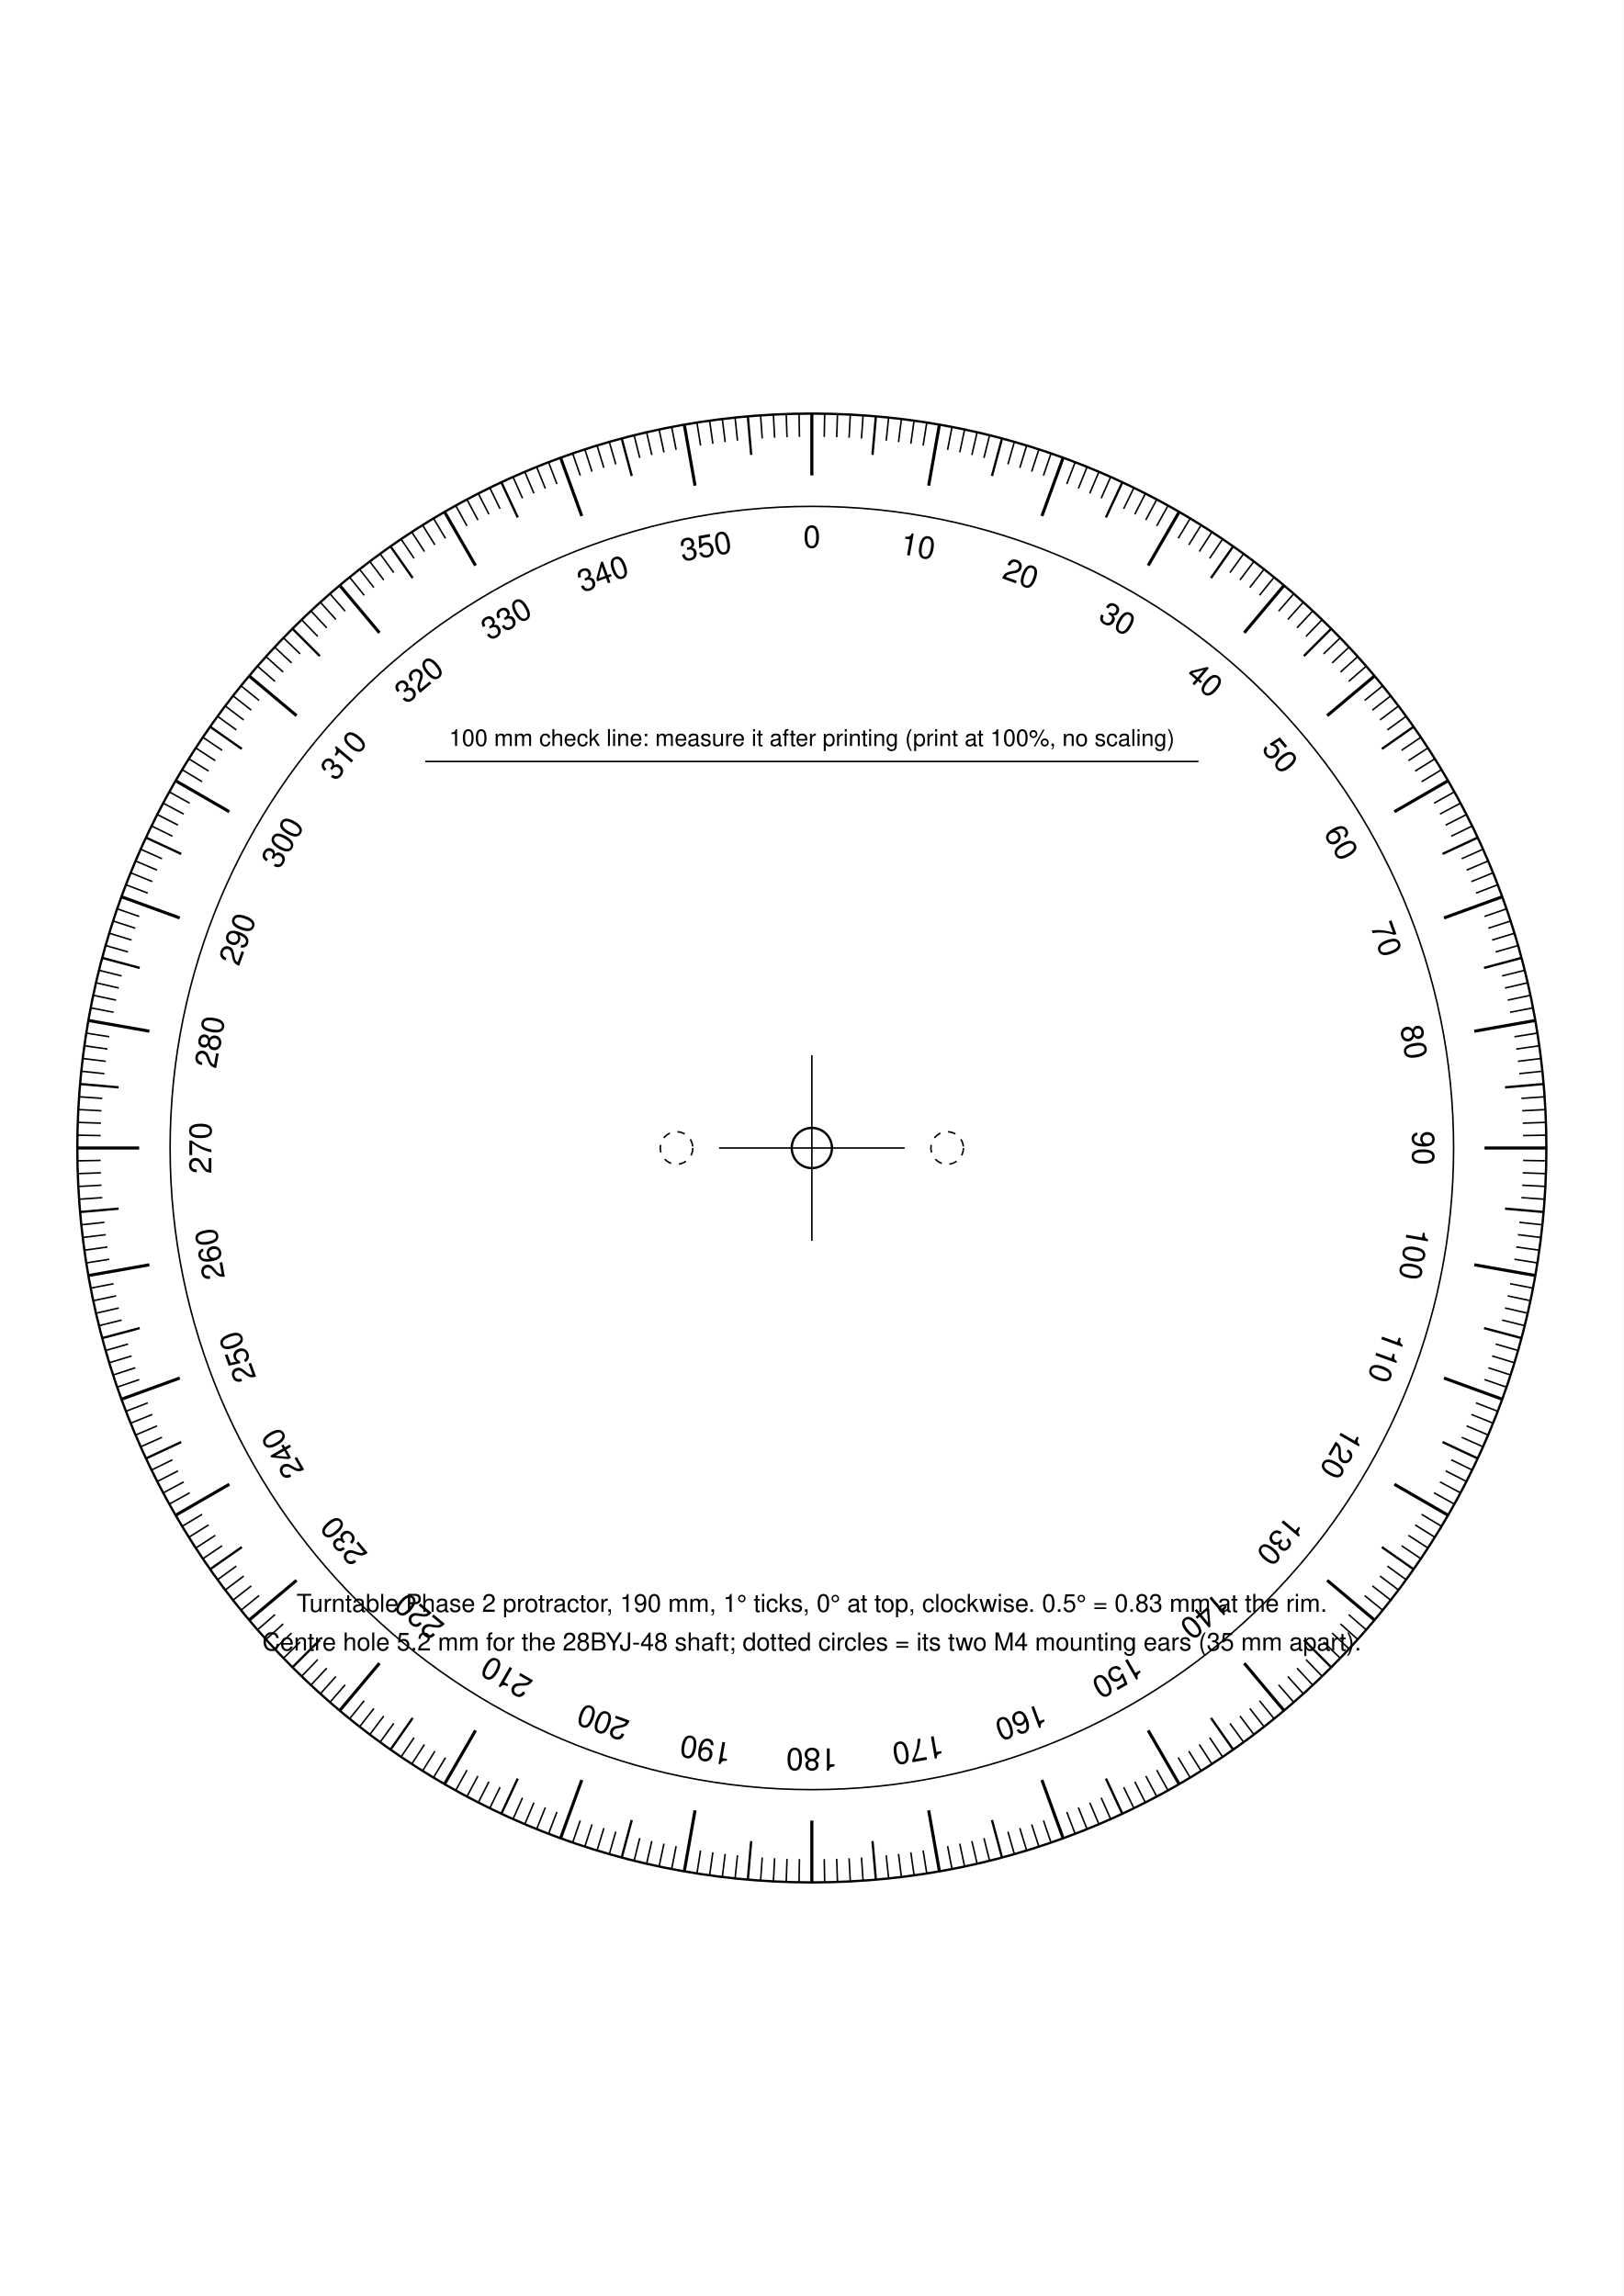
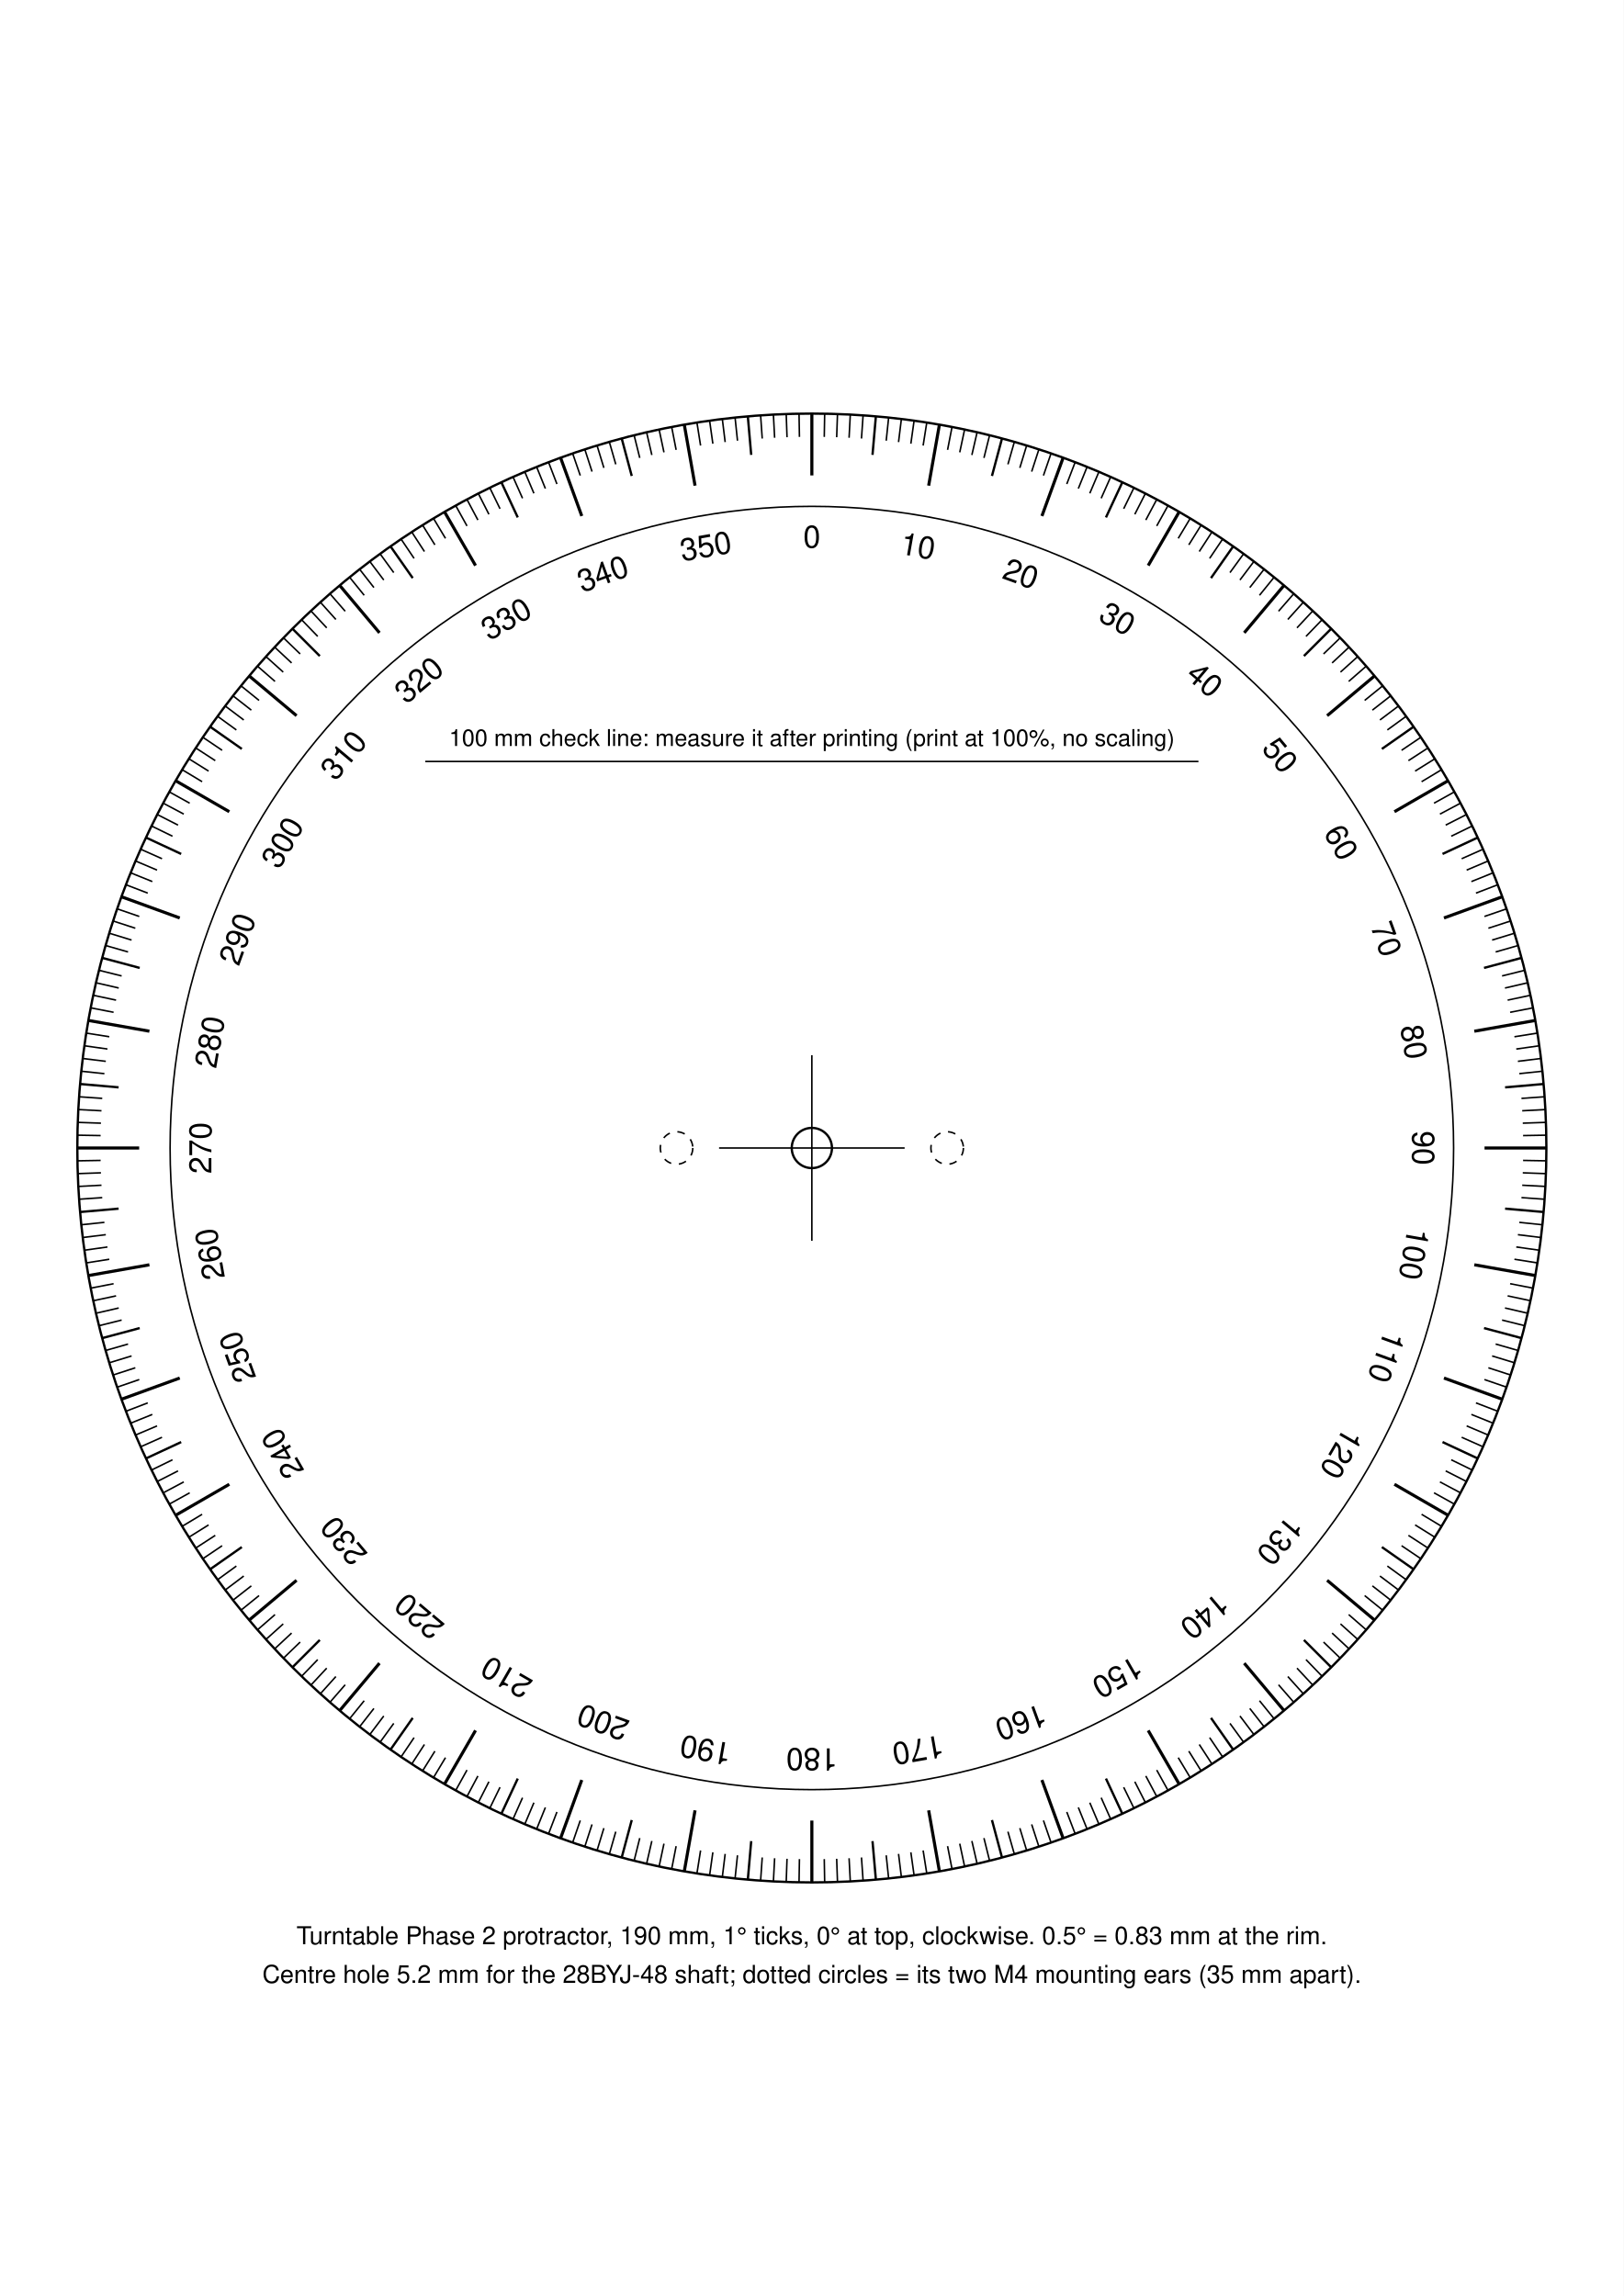
<svg xmlns="http://www.w3.org/2000/svg" width="210mm" height="297mm" viewBox="0 0 210 297">
  <rect width="100%" height="100%" fill="white" />
  <circle cx="105" cy="148.5" r="95" fill="none" stroke="black" stroke-width="0.3" />
  <circle cx="105" cy="148.5" r="83" fill="none" stroke="black" stroke-width="0.2" />
  <line x1="105.000" y1="53.500" x2="105.000" y2="61.500" stroke="black" stroke-width="0.4" />
  <text x="105.000" y="69.500" font-family="Helvetica, Arial, sans-serif" font-size="4" text-anchor="middle" dominant-baseline="middle" transform="rotate(0 105.000 69.500)">0</text>
  <line x1="106.658" y1="53.514" x2="106.606" y2="56.514" stroke="black" stroke-width="0.2" />
  <line x1="108.315" y1="53.558" x2="108.211" y2="56.556" stroke="black" stroke-width="0.2" />
  <line x1="109.972" y1="53.630" x2="109.815" y2="56.626" stroke="black" stroke-width="0.2" />
  <line x1="111.627" y1="53.731" x2="111.418" y2="56.724" stroke="black" stroke-width="0.2" />
  <line x1="113.280" y1="53.862" x2="112.844" y2="58.842" stroke="black" stroke-width="0.3" />
  <line x1="114.930" y1="54.020" x2="114.617" y2="57.004" stroke="black" stroke-width="0.2" />
  <line x1="116.578" y1="54.208" x2="116.212" y2="57.186" stroke="black" stroke-width="0.2" />
  <line x1="118.221" y1="54.425" x2="117.804" y2="57.395" stroke="black" stroke-width="0.2" />
  <line x1="119.861" y1="54.670" x2="119.392" y2="57.633" stroke="black" stroke-width="0.2" />
  <line x1="121.497" y1="54.943" x2="120.107" y2="62.822" stroke="black" stroke-width="0.4" />
  <text x="118.718" y="70.700" font-family="Helvetica, Arial, sans-serif" font-size="4" text-anchor="middle" dominant-baseline="middle" transform="rotate(10 118.718 70.700)">10</text>
  <line x1="123.127" y1="55.245" x2="122.554" y2="58.190" stroke="black" stroke-width="0.2" />
  <line x1="124.752" y1="55.576" x2="124.128" y2="58.510" stroke="black" stroke-width="0.2" />
  <line x1="126.370" y1="55.935" x2="125.695" y2="58.858" stroke="black" stroke-width="0.2" />
  <line x1="127.983" y1="56.322" x2="127.257" y2="59.233" stroke="black" stroke-width="0.2" />
  <line x1="129.588" y1="56.737" x2="128.294" y2="61.567" stroke="black" stroke-width="0.3" />
  <line x1="131.186" y1="57.180" x2="130.359" y2="60.064" stroke="black" stroke-width="0.2" />
  <line x1="132.775" y1="57.651" x2="131.898" y2="60.520" stroke="black" stroke-width="0.2" />
  <line x1="134.357" y1="58.150" x2="133.430" y2="61.003" stroke="black" stroke-width="0.2" />
  <line x1="135.929" y1="58.676" x2="134.952" y2="61.512" stroke="black" stroke-width="0.2" />
  <line x1="137.492" y1="59.229" x2="134.756" y2="66.747" stroke="black" stroke-width="0.4" />
  <text x="132.020" y="74.264" font-family="Helvetica, Arial, sans-serif" font-size="4" text-anchor="middle" dominant-baseline="middle" transform="rotate(20 132.020 74.264)">20</text>
  <line x1="139.045" y1="59.810" x2="137.970" y2="62.611" stroke="black" stroke-width="0.2" />
  <line x1="140.588" y1="60.418" x2="139.464" y2="63.199" stroke="black" stroke-width="0.2" />
  <line x1="142.119" y1="61.052" x2="140.947" y2="63.814" stroke="black" stroke-width="0.2" />
  <line x1="143.640" y1="61.713" x2="142.420" y2="64.454" stroke="black" stroke-width="0.2" />
  <line x1="145.149" y1="62.401" x2="143.036" y2="66.932" stroke="black" stroke-width="0.3" />
  <line x1="146.645" y1="63.115" x2="145.330" y2="65.811" stroke="black" stroke-width="0.2" />
  <line x1="148.129" y1="63.854" x2="146.767" y2="66.527" stroke="black" stroke-width="0.2" />
  <line x1="149.600" y1="64.620" x2="148.191" y2="67.269" stroke="black" stroke-width="0.2" />
  <line x1="151.057" y1="65.411" x2="149.602" y2="68.035" stroke="black" stroke-width="0.2" />
  <line x1="152.500" y1="66.228" x2="148.500" y2="73.156" stroke="black" stroke-width="0.4" />
  <text x="144.500" y="80.084" font-family="Helvetica, Arial, sans-serif" font-size="4" text-anchor="middle" dominant-baseline="middle" transform="rotate(30 144.500 80.084)">30</text>
  <line x1="153.929" y1="67.069" x2="152.384" y2="69.641" stroke="black" stroke-width="0.2" />
  <line x1="155.342" y1="67.935" x2="153.753" y2="70.480" stroke="black" stroke-width="0.2" />
  <line x1="156.741" y1="68.826" x2="155.107" y2="71.342" stroke="black" stroke-width="0.2" />
  <line x1="158.123" y1="69.741" x2="156.446" y2="72.229" stroke="black" stroke-width="0.2" />
  <line x1="159.490" y1="70.681" x2="156.622" y2="74.776" stroke="black" stroke-width="0.3" />
  <line x1="160.840" y1="71.643" x2="159.076" y2="74.070" stroke="black" stroke-width="0.2" />
  <line x1="162.172" y1="72.630" x2="160.367" y2="75.026" stroke="black" stroke-width="0.2" />
  <line x1="163.488" y1="73.639" x2="161.641" y2="76.003" stroke="black" stroke-width="0.2" />
  <line x1="164.785" y1="74.671" x2="162.897" y2="77.003" stroke="black" stroke-width="0.2" />
  <line x1="166.065" y1="75.726" x2="160.923" y2="81.854" stroke="black" stroke-width="0.4" />
  <text x="155.780" y="87.982" font-family="Helvetica, Arial, sans-serif" font-size="4" text-anchor="middle" dominant-baseline="middle" transform="rotate(40 155.780 87.982)">40</text>
  <line x1="167.326" y1="76.803" x2="165.357" y2="79.067" stroke="black" stroke-width="0.2" />
  <line x1="168.567" y1="77.901" x2="166.560" y2="80.131" stroke="black" stroke-width="0.2" />
  <line x1="169.790" y1="79.021" x2="167.744" y2="81.215" stroke="black" stroke-width="0.2" />
  <line x1="170.993" y1="80.163" x2="168.909" y2="82.321" stroke="black" stroke-width="0.2" />
  <line x1="172.175" y1="81.325" x2="168.640" y2="84.860" stroke="black" stroke-width="0.3" />
  <line x1="173.337" y1="82.507" x2="171.179" y2="84.591" stroke="black" stroke-width="0.2" />
  <line x1="174.479" y1="83.710" x2="172.285" y2="85.756" stroke="black" stroke-width="0.2" />
  <line x1="175.599" y1="84.933" x2="173.369" y2="86.940" stroke="black" stroke-width="0.2" />
  <line x1="176.697" y1="86.174" x2="174.433" y2="88.143" stroke="black" stroke-width="0.2" />
  <line x1="177.774" y1="87.435" x2="171.646" y2="92.577" stroke="black" stroke-width="0.4" />
  <text x="165.518" y="97.720" font-family="Helvetica, Arial, sans-serif" font-size="4" text-anchor="middle" dominant-baseline="middle" transform="rotate(50 165.518 97.720)">50</text>
  <line x1="178.829" y1="88.715" x2="176.497" y2="90.603" stroke="black" stroke-width="0.2" />
  <line x1="179.861" y1="90.012" x2="177.497" y2="91.859" stroke="black" stroke-width="0.2" />
  <line x1="180.870" y1="91.328" x2="178.474" y2="93.133" stroke="black" stroke-width="0.2" />
  <line x1="181.857" y1="92.660" x2="179.430" y2="94.424" stroke="black" stroke-width="0.2" />
  <line x1="182.819" y1="94.010" x2="178.724" y2="96.878" stroke="black" stroke-width="0.3" />
  <line x1="183.759" y1="95.377" x2="181.271" y2="97.054" stroke="black" stroke-width="0.2" />
  <line x1="184.674" y1="96.759" x2="182.158" y2="98.393" stroke="black" stroke-width="0.2" />
  <line x1="185.565" y1="98.158" x2="183.020" y2="99.747" stroke="black" stroke-width="0.2" />
  <line x1="186.431" y1="99.571" x2="183.859" y2="101.116" stroke="black" stroke-width="0.2" />
  <line x1="187.272" y1="101.000" x2="180.344" y2="105.000" stroke="black" stroke-width="0.4" />
  <text x="173.416" y="109.000" font-family="Helvetica, Arial, sans-serif" font-size="4" text-anchor="middle" dominant-baseline="middle" transform="rotate(60 173.416 109.000)">60</text>
  <line x1="188.089" y1="102.443" x2="185.465" y2="103.898" stroke="black" stroke-width="0.2" />
  <line x1="188.880" y1="103.900" x2="186.231" y2="105.309" stroke="black" stroke-width="0.2" />
  <line x1="189.646" y1="105.371" x2="186.973" y2="106.733" stroke="black" stroke-width="0.2" />
  <line x1="190.385" y1="106.855" x2="187.689" y2="108.170" stroke="black" stroke-width="0.2" />
  <line x1="191.099" y1="108.351" x2="186.568" y2="110.464" stroke="black" stroke-width="0.3" />
  <line x1="191.787" y1="109.860" x2="189.046" y2="111.080" stroke="black" stroke-width="0.2" />
  <line x1="192.448" y1="111.381" x2="189.686" y2="112.553" stroke="black" stroke-width="0.2" />
  <line x1="193.082" y1="112.912" x2="190.301" y2="114.036" stroke="black" stroke-width="0.2" />
  <line x1="193.690" y1="114.455" x2="190.889" y2="115.530" stroke="black" stroke-width="0.2" />
  <line x1="194.271" y1="116.008" x2="186.753" y2="118.744" stroke="black" stroke-width="0.4" />
  <text x="179.236" y="121.480" font-family="Helvetica, Arial, sans-serif" font-size="4" text-anchor="middle" dominant-baseline="middle" transform="rotate(70 179.236 121.480)">70</text>
  <line x1="194.824" y1="117.571" x2="191.988" y2="118.548" stroke="black" stroke-width="0.2" />
  <line x1="195.350" y1="119.143" x2="192.497" y2="120.070" stroke="black" stroke-width="0.2" />
  <line x1="195.849" y1="120.725" x2="192.980" y2="121.602" stroke="black" stroke-width="0.2" />
  <line x1="196.320" y1="122.314" x2="193.436" y2="123.141" stroke="black" stroke-width="0.2" />
  <line x1="196.763" y1="123.912" x2="191.933" y2="125.206" stroke="black" stroke-width="0.3" />
  <line x1="197.178" y1="125.517" x2="194.267" y2="126.243" stroke="black" stroke-width="0.2" />
  <line x1="197.565" y1="127.130" x2="194.642" y2="127.805" stroke="black" stroke-width="0.2" />
  <line x1="197.924" y1="128.748" x2="194.990" y2="129.372" stroke="black" stroke-width="0.2" />
  <line x1="198.255" y1="130.373" x2="195.310" y2="130.946" stroke="black" stroke-width="0.2" />
  <line x1="198.557" y1="132.003" x2="190.678" y2="133.393" stroke="black" stroke-width="0.4" />
  <text x="182.800" y="134.782" font-family="Helvetica, Arial, sans-serif" font-size="4" text-anchor="middle" dominant-baseline="middle" transform="rotate(80 182.800 134.782)">80</text>
  <line x1="198.830" y1="133.639" x2="195.867" y2="134.108" stroke="black" stroke-width="0.2" />
  <line x1="199.075" y1="135.279" x2="196.105" y2="135.696" stroke="black" stroke-width="0.2" />
  <line x1="199.292" y1="136.922" x2="196.314" y2="137.288" stroke="black" stroke-width="0.2" />
  <line x1="199.480" y1="138.570" x2="196.496" y2="138.883" stroke="black" stroke-width="0.2" />
  <line x1="199.638" y1="140.220" x2="194.658" y2="140.656" stroke="black" stroke-width="0.3" />
  <line x1="199.769" y1="141.873" x2="196.776" y2="142.082" stroke="black" stroke-width="0.2" />
  <line x1="199.870" y1="143.528" x2="196.874" y2="143.685" stroke="black" stroke-width="0.2" />
  <line x1="199.942" y1="145.185" x2="196.944" y2="145.289" stroke="black" stroke-width="0.2" />
  <line x1="199.986" y1="146.842" x2="196.986" y2="146.894" stroke="black" stroke-width="0.2" />
  <line x1="200.000" y1="148.500" x2="192.000" y2="148.500" stroke="black" stroke-width="0.4" />
  <text x="184.000" y="148.500" font-family="Helvetica, Arial, sans-serif" font-size="4" text-anchor="middle" dominant-baseline="middle" transform="rotate(90 184.000 148.500)">90</text>
  <line x1="199.986" y1="150.158" x2="196.986" y2="150.106" stroke="black" stroke-width="0.2" />
  <line x1="199.942" y1="151.815" x2="196.944" y2="151.711" stroke="black" stroke-width="0.2" />
  <line x1="199.870" y1="153.472" x2="196.874" y2="153.315" stroke="black" stroke-width="0.2" />
  <line x1="199.769" y1="155.127" x2="196.776" y2="154.918" stroke="black" stroke-width="0.2" />
  <line x1="199.638" y1="156.780" x2="194.658" y2="156.344" stroke="black" stroke-width="0.3" />
  <line x1="199.480" y1="158.430" x2="196.496" y2="158.117" stroke="black" stroke-width="0.2" />
  <line x1="199.292" y1="160.078" x2="196.314" y2="159.712" stroke="black" stroke-width="0.2" />
  <line x1="199.075" y1="161.721" x2="196.105" y2="161.304" stroke="black" stroke-width="0.2" />
  <line x1="198.830" y1="163.361" x2="195.867" y2="162.892" stroke="black" stroke-width="0.2" />
  <line x1="198.557" y1="164.997" x2="190.678" y2="163.607" stroke="black" stroke-width="0.4" />
  <text x="182.800" y="162.218" font-family="Helvetica, Arial, sans-serif" font-size="4" text-anchor="middle" dominant-baseline="middle" transform="rotate(100 182.800 162.218)">100</text>
  <line x1="198.255" y1="166.627" x2="195.310" y2="166.054" stroke="black" stroke-width="0.2" />
  <line x1="197.924" y1="168.252" x2="194.990" y2="167.628" stroke="black" stroke-width="0.2" />
  <line x1="197.565" y1="169.870" x2="194.642" y2="169.195" stroke="black" stroke-width="0.2" />
  <line x1="197.178" y1="171.483" x2="194.267" y2="170.757" stroke="black" stroke-width="0.2" />
  <line x1="196.763" y1="173.088" x2="191.933" y2="171.794" stroke="black" stroke-width="0.3" />
  <line x1="196.320" y1="174.686" x2="193.436" y2="173.859" stroke="black" stroke-width="0.2" />
  <line x1="195.849" y1="176.275" x2="192.980" y2="175.398" stroke="black" stroke-width="0.2" />
  <line x1="195.350" y1="177.857" x2="192.497" y2="176.930" stroke="black" stroke-width="0.2" />
  <line x1="194.824" y1="179.429" x2="191.988" y2="178.452" stroke="black" stroke-width="0.2" />
  <line x1="194.271" y1="180.992" x2="186.753" y2="178.256" stroke="black" stroke-width="0.4" />
  <text x="179.236" y="175.520" font-family="Helvetica, Arial, sans-serif" font-size="4" text-anchor="middle" dominant-baseline="middle" transform="rotate(110 179.236 175.520)">110</text>
  <line x1="193.690" y1="182.545" x2="190.889" y2="181.470" stroke="black" stroke-width="0.2" />
  <line x1="193.082" y1="184.088" x2="190.301" y2="182.964" stroke="black" stroke-width="0.2" />
  <line x1="192.448" y1="185.619" x2="189.686" y2="184.447" stroke="black" stroke-width="0.2" />
  <line x1="191.787" y1="187.140" x2="189.046" y2="185.920" stroke="black" stroke-width="0.2" />
  <line x1="191.099" y1="188.649" x2="186.568" y2="186.536" stroke="black" stroke-width="0.3" />
  <line x1="190.385" y1="190.145" x2="187.689" y2="188.830" stroke="black" stroke-width="0.2" />
  <line x1="189.646" y1="191.629" x2="186.973" y2="190.267" stroke="black" stroke-width="0.2" />
  <line x1="188.880" y1="193.100" x2="186.231" y2="191.691" stroke="black" stroke-width="0.2" />
  <line x1="188.089" y1="194.557" x2="185.465" y2="193.102" stroke="black" stroke-width="0.2" />
  <line x1="187.272" y1="196.000" x2="180.344" y2="192.000" stroke="black" stroke-width="0.4" />
  <text x="173.416" y="188.000" font-family="Helvetica, Arial, sans-serif" font-size="4" text-anchor="middle" dominant-baseline="middle" transform="rotate(120 173.416 188.000)">120</text>
  <line x1="186.431" y1="197.429" x2="183.859" y2="195.884" stroke="black" stroke-width="0.2" />
  <line x1="185.565" y1="198.842" x2="183.020" y2="197.253" stroke="black" stroke-width="0.2" />
  <line x1="184.674" y1="200.241" x2="182.158" y2="198.607" stroke="black" stroke-width="0.2" />
  <line x1="183.759" y1="201.623" x2="181.271" y2="199.946" stroke="black" stroke-width="0.2" />
  <line x1="182.819" y1="202.990" x2="178.724" y2="200.122" stroke="black" stroke-width="0.3" />
  <line x1="181.857" y1="204.340" x2="179.430" y2="202.576" stroke="black" stroke-width="0.2" />
  <line x1="180.870" y1="205.672" x2="178.474" y2="203.867" stroke="black" stroke-width="0.2" />
  <line x1="179.861" y1="206.988" x2="177.497" y2="205.141" stroke="black" stroke-width="0.2" />
  <line x1="178.829" y1="208.285" x2="176.497" y2="206.397" stroke="black" stroke-width="0.2" />
  <line x1="177.774" y1="209.565" x2="171.646" y2="204.423" stroke="black" stroke-width="0.4" />
  <text x="165.518" y="199.280" font-family="Helvetica, Arial, sans-serif" font-size="4" text-anchor="middle" dominant-baseline="middle" transform="rotate(130 165.518 199.280)">130</text>
  <line x1="176.697" y1="210.826" x2="174.433" y2="208.857" stroke="black" stroke-width="0.2" />
  <line x1="175.599" y1="212.067" x2="173.369" y2="210.060" stroke="black" stroke-width="0.2" />
  <line x1="174.479" y1="213.290" x2="172.285" y2="211.244" stroke="black" stroke-width="0.2" />
  <line x1="173.337" y1="214.493" x2="171.179" y2="212.409" stroke="black" stroke-width="0.2" />
  <line x1="172.175" y1="215.675" x2="168.640" y2="212.140" stroke="black" stroke-width="0.3" />
  <line x1="170.993" y1="216.837" x2="168.909" y2="214.679" stroke="black" stroke-width="0.2" />
  <line x1="169.790" y1="217.979" x2="167.744" y2="215.785" stroke="black" stroke-width="0.2" />
  <line x1="168.567" y1="219.099" x2="166.560" y2="216.869" stroke="black" stroke-width="0.2" />
  <line x1="167.326" y1="220.197" x2="165.357" y2="217.933" stroke="black" stroke-width="0.2" />
  <line x1="166.065" y1="221.274" x2="160.923" y2="215.146" stroke="black" stroke-width="0.4" />
  <text x="155.780" y="209.018" font-family="Helvetica, Arial, sans-serif" font-size="4" text-anchor="middle" dominant-baseline="middle" transform="rotate(140 155.780 209.018)">140</text>
  <line x1="164.785" y1="222.329" x2="162.897" y2="219.997" stroke="black" stroke-width="0.2" />
  <line x1="163.488" y1="223.361" x2="161.641" y2="220.997" stroke="black" stroke-width="0.2" />
  <line x1="162.172" y1="224.370" x2="160.367" y2="221.974" stroke="black" stroke-width="0.2" />
  <line x1="160.840" y1="225.357" x2="159.076" y2="222.930" stroke="black" stroke-width="0.2" />
  <line x1="159.490" y1="226.319" x2="156.622" y2="222.224" stroke="black" stroke-width="0.3" />
  <line x1="158.123" y1="227.259" x2="156.446" y2="224.771" stroke="black" stroke-width="0.2" />
  <line x1="156.741" y1="228.174" x2="155.107" y2="225.658" stroke="black" stroke-width="0.2" />
  <line x1="155.342" y1="229.065" x2="153.753" y2="226.520" stroke="black" stroke-width="0.2" />
  <line x1="153.929" y1="229.931" x2="152.384" y2="227.359" stroke="black" stroke-width="0.2" />
  <line x1="152.500" y1="230.772" x2="148.500" y2="223.844" stroke="black" stroke-width="0.4" />
  <text x="144.500" y="216.916" font-family="Helvetica, Arial, sans-serif" font-size="4" text-anchor="middle" dominant-baseline="middle" transform="rotate(150 144.500 216.916)">150</text>
  <line x1="151.057" y1="231.589" x2="149.602" y2="228.965" stroke="black" stroke-width="0.2" />
  <line x1="149.600" y1="232.380" x2="148.191" y2="229.731" stroke="black" stroke-width="0.2" />
  <line x1="148.129" y1="233.146" x2="146.767" y2="230.473" stroke="black" stroke-width="0.2" />
  <line x1="146.645" y1="233.885" x2="145.330" y2="231.189" stroke="black" stroke-width="0.2" />
  <line x1="145.149" y1="234.599" x2="143.036" y2="230.068" stroke="black" stroke-width="0.3" />
  <line x1="143.640" y1="235.287" x2="142.420" y2="232.546" stroke="black" stroke-width="0.2" />
  <line x1="142.119" y1="235.948" x2="140.947" y2="233.186" stroke="black" stroke-width="0.2" />
  <line x1="140.588" y1="236.582" x2="139.464" y2="233.801" stroke="black" stroke-width="0.2" />
  <line x1="139.045" y1="237.190" x2="137.970" y2="234.389" stroke="black" stroke-width="0.2" />
  <line x1="137.492" y1="237.771" x2="134.756" y2="230.253" stroke="black" stroke-width="0.4" />
  <text x="132.020" y="222.736" font-family="Helvetica, Arial, sans-serif" font-size="4" text-anchor="middle" dominant-baseline="middle" transform="rotate(160 132.020 222.736)">160</text>
  <line x1="135.929" y1="238.324" x2="134.952" y2="235.488" stroke="black" stroke-width="0.2" />
  <line x1="134.357" y1="238.850" x2="133.430" y2="235.997" stroke="black" stroke-width="0.2" />
  <line x1="132.775" y1="239.349" x2="131.898" y2="236.480" stroke="black" stroke-width="0.2" />
  <line x1="131.186" y1="239.820" x2="130.359" y2="236.936" stroke="black" stroke-width="0.2" />
  <line x1="129.588" y1="240.263" x2="128.294" y2="235.433" stroke="black" stroke-width="0.3" />
  <line x1="127.983" y1="240.678" x2="127.257" y2="237.767" stroke="black" stroke-width="0.2" />
  <line x1="126.370" y1="241.065" x2="125.695" y2="238.142" stroke="black" stroke-width="0.2" />
  <line x1="124.752" y1="241.424" x2="124.128" y2="238.490" stroke="black" stroke-width="0.2" />
  <line x1="123.127" y1="241.755" x2="122.554" y2="238.810" stroke="black" stroke-width="0.2" />
  <line x1="121.497" y1="242.057" x2="120.107" y2="234.178" stroke="black" stroke-width="0.4" />
  <text x="118.718" y="226.300" font-family="Helvetica, Arial, sans-serif" font-size="4" text-anchor="middle" dominant-baseline="middle" transform="rotate(170 118.718 226.300)">170</text>
  <line x1="119.861" y1="242.330" x2="119.392" y2="239.367" stroke="black" stroke-width="0.2" />
  <line x1="118.221" y1="242.575" x2="117.804" y2="239.605" stroke="black" stroke-width="0.2" />
  <line x1="116.578" y1="242.792" x2="116.212" y2="239.814" stroke="black" stroke-width="0.2" />
  <line x1="114.930" y1="242.980" x2="114.617" y2="239.996" stroke="black" stroke-width="0.2" />
  <line x1="113.280" y1="243.138" x2="112.844" y2="238.158" stroke="black" stroke-width="0.3" />
  <line x1="111.627" y1="243.269" x2="111.418" y2="240.276" stroke="black" stroke-width="0.2" />
  <line x1="109.972" y1="243.370" x2="109.815" y2="240.374" stroke="black" stroke-width="0.2" />
  <line x1="108.315" y1="243.442" x2="108.211" y2="240.444" stroke="black" stroke-width="0.2" />
  <line x1="106.658" y1="243.486" x2="106.606" y2="240.486" stroke="black" stroke-width="0.2" />
  <line x1="105.000" y1="243.500" x2="105.000" y2="235.500" stroke="black" stroke-width="0.4" />
  <text x="105.000" y="227.500" font-family="Helvetica, Arial, sans-serif" font-size="4" text-anchor="middle" dominant-baseline="middle" transform="rotate(180 105.000 227.500)">180</text>
  <line x1="103.342" y1="243.486" x2="103.394" y2="240.486" stroke="black" stroke-width="0.2" />
  <line x1="101.685" y1="243.442" x2="101.789" y2="240.444" stroke="black" stroke-width="0.2" />
  <line x1="100.028" y1="243.370" x2="100.185" y2="240.374" stroke="black" stroke-width="0.2" />
  <line x1="98.373" y1="243.269" x2="98.582" y2="240.276" stroke="black" stroke-width="0.2" />
  <line x1="96.720" y1="243.138" x2="97.156" y2="238.158" stroke="black" stroke-width="0.3" />
  <line x1="95.070" y1="242.980" x2="95.383" y2="239.996" stroke="black" stroke-width="0.2" />
  <line x1="93.422" y1="242.792" x2="93.788" y2="239.814" stroke="black" stroke-width="0.2" />
  <line x1="91.779" y1="242.575" x2="92.196" y2="239.605" stroke="black" stroke-width="0.2" />
  <line x1="90.139" y1="242.330" x2="90.608" y2="239.367" stroke="black" stroke-width="0.2" />
  <line x1="88.503" y1="242.057" x2="89.893" y2="234.178" stroke="black" stroke-width="0.4" />
  <text x="91.282" y="226.300" font-family="Helvetica, Arial, sans-serif" font-size="4" text-anchor="middle" dominant-baseline="middle" transform="rotate(190 91.282 226.300)">190</text>
  <line x1="86.873" y1="241.755" x2="87.446" y2="238.810" stroke="black" stroke-width="0.2" />
  <line x1="85.248" y1="241.424" x2="85.872" y2="238.490" stroke="black" stroke-width="0.2" />
  <line x1="83.630" y1="241.065" x2="84.305" y2="238.142" stroke="black" stroke-width="0.2" />
  <line x1="82.017" y1="240.678" x2="82.743" y2="237.767" stroke="black" stroke-width="0.2" />
  <line x1="80.412" y1="240.263" x2="81.706" y2="235.433" stroke="black" stroke-width="0.3" />
  <line x1="78.814" y1="239.820" x2="79.641" y2="236.936" stroke="black" stroke-width="0.2" />
  <line x1="77.225" y1="239.349" x2="78.102" y2="236.480" stroke="black" stroke-width="0.2" />
  <line x1="75.643" y1="238.850" x2="76.570" y2="235.997" stroke="black" stroke-width="0.2" />
  <line x1="74.071" y1="238.324" x2="75.048" y2="235.488" stroke="black" stroke-width="0.2" />
  <line x1="72.508" y1="237.771" x2="75.244" y2="230.253" stroke="black" stroke-width="0.4" />
  <text x="77.980" y="222.736" font-family="Helvetica, Arial, sans-serif" font-size="4" text-anchor="middle" dominant-baseline="middle" transform="rotate(200 77.980 222.736)">200</text>
  <line x1="70.955" y1="237.190" x2="72.030" y2="234.389" stroke="black" stroke-width="0.2" />
  <line x1="69.412" y1="236.582" x2="70.536" y2="233.801" stroke="black" stroke-width="0.2" />
  <line x1="67.881" y1="235.948" x2="69.053" y2="233.186" stroke="black" stroke-width="0.2" />
  <line x1="66.360" y1="235.287" x2="67.580" y2="232.546" stroke="black" stroke-width="0.2" />
  <line x1="64.851" y1="234.599" x2="66.964" y2="230.068" stroke="black" stroke-width="0.3" />
  <line x1="63.355" y1="233.885" x2="64.670" y2="231.189" stroke="black" stroke-width="0.2" />
  <line x1="61.871" y1="233.146" x2="63.233" y2="230.473" stroke="black" stroke-width="0.2" />
  <line x1="60.400" y1="232.380" x2="61.809" y2="229.731" stroke="black" stroke-width="0.2" />
  <line x1="58.943" y1="231.589" x2="60.398" y2="228.965" stroke="black" stroke-width="0.2" />
  <line x1="57.500" y1="230.772" x2="61.500" y2="223.844" stroke="black" stroke-width="0.4" />
  <text x="65.500" y="216.916" font-family="Helvetica, Arial, sans-serif" font-size="4" text-anchor="middle" dominant-baseline="middle" transform="rotate(210 65.500 216.916)">210</text>
  <line x1="56.071" y1="229.931" x2="57.616" y2="227.359" stroke="black" stroke-width="0.2" />
  <line x1="54.658" y1="229.065" x2="56.247" y2="226.520" stroke="black" stroke-width="0.2" />
  <line x1="53.259" y1="228.174" x2="54.893" y2="225.658" stroke="black" stroke-width="0.2" />
  <line x1="51.877" y1="227.259" x2="53.554" y2="224.771" stroke="black" stroke-width="0.2" />
  <line x1="50.510" y1="226.319" x2="53.378" y2="222.224" stroke="black" stroke-width="0.3" />
  <line x1="49.160" y1="225.357" x2="50.924" y2="222.930" stroke="black" stroke-width="0.2" />
  <line x1="47.828" y1="224.370" x2="49.633" y2="221.974" stroke="black" stroke-width="0.2" />
  <line x1="46.512" y1="223.361" x2="48.359" y2="220.997" stroke="black" stroke-width="0.2" />
  <line x1="45.215" y1="222.329" x2="47.103" y2="219.997" stroke="black" stroke-width="0.2" />
  <line x1="43.935" y1="221.274" x2="49.077" y2="215.146" stroke="black" stroke-width="0.4" />
  <text x="54.220" y="209.018" font-family="Helvetica, Arial, sans-serif" font-size="4" text-anchor="middle" dominant-baseline="middle" transform="rotate(220 54.220 209.018)">220</text>
  <line x1="42.674" y1="220.197" x2="44.643" y2="217.933" stroke="black" stroke-width="0.2" />
  <line x1="41.433" y1="219.099" x2="43.440" y2="216.869" stroke="black" stroke-width="0.2" />
  <line x1="40.210" y1="217.979" x2="42.256" y2="215.785" stroke="black" stroke-width="0.2" />
  <line x1="39.007" y1="216.837" x2="41.091" y2="214.679" stroke="black" stroke-width="0.2" />
  <line x1="37.825" y1="215.675" x2="41.360" y2="212.140" stroke="black" stroke-width="0.3" />
  <line x1="36.663" y1="214.493" x2="38.821" y2="212.409" stroke="black" stroke-width="0.2" />
  <line x1="35.521" y1="213.290" x2="37.715" y2="211.244" stroke="black" stroke-width="0.2" />
  <line x1="34.401" y1="212.067" x2="36.631" y2="210.060" stroke="black" stroke-width="0.2" />
  <line x1="33.303" y1="210.826" x2="35.567" y2="208.857" stroke="black" stroke-width="0.2" />
  <line x1="32.226" y1="209.565" x2="38.354" y2="204.423" stroke="black" stroke-width="0.4" />
  <text x="44.482" y="199.280" font-family="Helvetica, Arial, sans-serif" font-size="4" text-anchor="middle" dominant-baseline="middle" transform="rotate(230 44.482 199.280)">230</text>
  <line x1="31.171" y1="208.285" x2="33.503" y2="206.397" stroke="black" stroke-width="0.2" />
  <line x1="30.139" y1="206.988" x2="32.503" y2="205.141" stroke="black" stroke-width="0.2" />
  <line x1="29.130" y1="205.672" x2="31.526" y2="203.867" stroke="black" stroke-width="0.2" />
  <line x1="28.143" y1="204.340" x2="30.570" y2="202.576" stroke="black" stroke-width="0.2" />
  <line x1="27.181" y1="202.990" x2="31.276" y2="200.122" stroke="black" stroke-width="0.3" />
  <line x1="26.241" y1="201.623" x2="28.729" y2="199.946" stroke="black" stroke-width="0.2" />
  <line x1="25.326" y1="200.241" x2="27.842" y2="198.607" stroke="black" stroke-width="0.2" />
  <line x1="24.435" y1="198.842" x2="26.980" y2="197.253" stroke="black" stroke-width="0.2" />
  <line x1="23.569" y1="197.429" x2="26.141" y2="195.884" stroke="black" stroke-width="0.2" />
  <line x1="22.728" y1="196.000" x2="29.656" y2="192.000" stroke="black" stroke-width="0.4" />
  <text x="36.584" y="188.000" font-family="Helvetica, Arial, sans-serif" font-size="4" text-anchor="middle" dominant-baseline="middle" transform="rotate(240 36.584 188.000)">240</text>
  <line x1="21.911" y1="194.557" x2="24.535" y2="193.102" stroke="black" stroke-width="0.2" />
  <line x1="21.120" y1="193.100" x2="23.769" y2="191.691" stroke="black" stroke-width="0.2" />
  <line x1="20.354" y1="191.629" x2="23.027" y2="190.267" stroke="black" stroke-width="0.2" />
  <line x1="19.615" y1="190.145" x2="22.311" y2="188.830" stroke="black" stroke-width="0.2" />
  <line x1="18.901" y1="188.649" x2="23.432" y2="186.536" stroke="black" stroke-width="0.3" />
  <line x1="18.213" y1="187.140" x2="20.954" y2="185.920" stroke="black" stroke-width="0.2" />
  <line x1="17.552" y1="185.619" x2="20.314" y2="184.447" stroke="black" stroke-width="0.2" />
  <line x1="16.918" y1="184.088" x2="19.699" y2="182.964" stroke="black" stroke-width="0.2" />
  <line x1="16.310" y1="182.545" x2="19.111" y2="181.470" stroke="black" stroke-width="0.2" />
  <line x1="15.729" y1="180.992" x2="23.247" y2="178.256" stroke="black" stroke-width="0.4" />
  <text x="30.764" y="175.520" font-family="Helvetica, Arial, sans-serif" font-size="4" text-anchor="middle" dominant-baseline="middle" transform="rotate(250 30.764 175.520)">250</text>
  <line x1="15.176" y1="179.429" x2="18.012" y2="178.452" stroke="black" stroke-width="0.2" />
  <line x1="14.650" y1="177.857" x2="17.503" y2="176.930" stroke="black" stroke-width="0.2" />
  <line x1="14.151" y1="176.275" x2="17.020" y2="175.398" stroke="black" stroke-width="0.2" />
  <line x1="13.680" y1="174.686" x2="16.564" y2="173.859" stroke="black" stroke-width="0.2" />
  <line x1="13.237" y1="173.088" x2="18.067" y2="171.794" stroke="black" stroke-width="0.3" />
  <line x1="12.822" y1="171.483" x2="15.733" y2="170.757" stroke="black" stroke-width="0.2" />
  <line x1="12.435" y1="169.870" x2="15.358" y2="169.195" stroke="black" stroke-width="0.2" />
  <line x1="12.076" y1="168.252" x2="15.010" y2="167.628" stroke="black" stroke-width="0.2" />
  <line x1="11.745" y1="166.627" x2="14.690" y2="166.054" stroke="black" stroke-width="0.2" />
  <line x1="11.443" y1="164.997" x2="19.322" y2="163.607" stroke="black" stroke-width="0.4" />
  <text x="27.200" y="162.218" font-family="Helvetica, Arial, sans-serif" font-size="4" text-anchor="middle" dominant-baseline="middle" transform="rotate(260 27.200 162.218)">260</text>
  <line x1="11.170" y1="163.361" x2="14.133" y2="162.892" stroke="black" stroke-width="0.2" />
  <line x1="10.925" y1="161.721" x2="13.895" y2="161.304" stroke="black" stroke-width="0.2" />
  <line x1="10.708" y1="160.078" x2="13.686" y2="159.712" stroke="black" stroke-width="0.2" />
  <line x1="10.520" y1="158.430" x2="13.504" y2="158.117" stroke="black" stroke-width="0.2" />
  <line x1="10.362" y1="156.780" x2="15.342" y2="156.344" stroke="black" stroke-width="0.3" />
  <line x1="10.231" y1="155.127" x2="13.224" y2="154.918" stroke="black" stroke-width="0.2" />
  <line x1="10.130" y1="153.472" x2="13.126" y2="153.315" stroke="black" stroke-width="0.2" />
  <line x1="10.058" y1="151.815" x2="13.056" y2="151.711" stroke="black" stroke-width="0.2" />
  <line x1="10.014" y1="150.158" x2="13.014" y2="150.106" stroke="black" stroke-width="0.2" />
  <line x1="10.000" y1="148.500" x2="18.000" y2="148.500" stroke="black" stroke-width="0.4" />
  <text x="26.000" y="148.500" font-family="Helvetica, Arial, sans-serif" font-size="4" text-anchor="middle" dominant-baseline="middle" transform="rotate(270 26.000 148.500)">270</text>
  <line x1="10.014" y1="146.842" x2="13.014" y2="146.894" stroke="black" stroke-width="0.2" />
  <line x1="10.058" y1="145.185" x2="13.056" y2="145.289" stroke="black" stroke-width="0.2" />
  <line x1="10.130" y1="143.528" x2="13.126" y2="143.685" stroke="black" stroke-width="0.2" />
  <line x1="10.231" y1="141.873" x2="13.224" y2="142.082" stroke="black" stroke-width="0.2" />
  <line x1="10.362" y1="140.220" x2="15.342" y2="140.656" stroke="black" stroke-width="0.3" />
  <line x1="10.520" y1="138.570" x2="13.504" y2="138.883" stroke="black" stroke-width="0.2" />
  <line x1="10.708" y1="136.922" x2="13.686" y2="137.288" stroke="black" stroke-width="0.2" />
  <line x1="10.925" y1="135.279" x2="13.895" y2="135.696" stroke="black" stroke-width="0.2" />
  <line x1="11.170" y1="133.639" x2="14.133" y2="134.108" stroke="black" stroke-width="0.2" />
  <line x1="11.443" y1="132.003" x2="19.322" y2="133.393" stroke="black" stroke-width="0.4" />
  <text x="27.200" y="134.782" font-family="Helvetica, Arial, sans-serif" font-size="4" text-anchor="middle" dominant-baseline="middle" transform="rotate(280 27.200 134.782)">280</text>
  <line x1="11.745" y1="130.373" x2="14.690" y2="130.946" stroke="black" stroke-width="0.2" />
  <line x1="12.076" y1="128.748" x2="15.010" y2="129.372" stroke="black" stroke-width="0.2" />
  <line x1="12.435" y1="127.130" x2="15.358" y2="127.805" stroke="black" stroke-width="0.2" />
  <line x1="12.822" y1="125.517" x2="15.733" y2="126.243" stroke="black" stroke-width="0.2" />
  <line x1="13.237" y1="123.912" x2="18.067" y2="125.206" stroke="black" stroke-width="0.3" />
  <line x1="13.680" y1="122.314" x2="16.564" y2="123.141" stroke="black" stroke-width="0.2" />
  <line x1="14.151" y1="120.725" x2="17.020" y2="121.602" stroke="black" stroke-width="0.2" />
  <line x1="14.650" y1="119.143" x2="17.503" y2="120.070" stroke="black" stroke-width="0.2" />
  <line x1="15.176" y1="117.571" x2="18.012" y2="118.548" stroke="black" stroke-width="0.2" />
  <line x1="15.729" y1="116.008" x2="23.247" y2="118.744" stroke="black" stroke-width="0.4" />
  <text x="30.764" y="121.480" font-family="Helvetica, Arial, sans-serif" font-size="4" text-anchor="middle" dominant-baseline="middle" transform="rotate(290 30.764 121.480)">290</text>
  <line x1="16.310" y1="114.455" x2="19.111" y2="115.530" stroke="black" stroke-width="0.2" />
  <line x1="16.918" y1="112.912" x2="19.699" y2="114.036" stroke="black" stroke-width="0.2" />
  <line x1="17.552" y1="111.381" x2="20.314" y2="112.553" stroke="black" stroke-width="0.2" />
  <line x1="18.213" y1="109.860" x2="20.954" y2="111.080" stroke="black" stroke-width="0.2" />
  <line x1="18.901" y1="108.351" x2="23.432" y2="110.464" stroke="black" stroke-width="0.3" />
  <line x1="19.615" y1="106.855" x2="22.311" y2="108.170" stroke="black" stroke-width="0.2" />
  <line x1="20.354" y1="105.371" x2="23.027" y2="106.733" stroke="black" stroke-width="0.2" />
  <line x1="21.120" y1="103.900" x2="23.769" y2="105.309" stroke="black" stroke-width="0.2" />
  <line x1="21.911" y1="102.443" x2="24.535" y2="103.898" stroke="black" stroke-width="0.2" />
  <line x1="22.728" y1="101.000" x2="29.656" y2="105.000" stroke="black" stroke-width="0.4" />
  <text x="36.584" y="109.000" font-family="Helvetica, Arial, sans-serif" font-size="4" text-anchor="middle" dominant-baseline="middle" transform="rotate(300 36.584 109.000)">300</text>
  <line x1="23.569" y1="99.571" x2="26.141" y2="101.116" stroke="black" stroke-width="0.2" />
  <line x1="24.435" y1="98.158" x2="26.980" y2="99.747" stroke="black" stroke-width="0.2" />
  <line x1="25.326" y1="96.759" x2="27.842" y2="98.393" stroke="black" stroke-width="0.2" />
  <line x1="26.241" y1="95.377" x2="28.729" y2="97.054" stroke="black" stroke-width="0.2" />
  <line x1="27.181" y1="94.010" x2="31.276" y2="96.878" stroke="black" stroke-width="0.3" />
  <line x1="28.143" y1="92.660" x2="30.570" y2="94.424" stroke="black" stroke-width="0.2" />
  <line x1="29.130" y1="91.328" x2="31.526" y2="93.133" stroke="black" stroke-width="0.2" />
  <line x1="30.139" y1="90.012" x2="32.503" y2="91.859" stroke="black" stroke-width="0.2" />
  <line x1="31.171" y1="88.715" x2="33.503" y2="90.603" stroke="black" stroke-width="0.2" />
  <line x1="32.226" y1="87.435" x2="38.354" y2="92.577" stroke="black" stroke-width="0.4" />
  <text x="44.482" y="97.720" font-family="Helvetica, Arial, sans-serif" font-size="4" text-anchor="middle" dominant-baseline="middle" transform="rotate(310 44.482 97.720)">310</text>
  <line x1="33.303" y1="86.174" x2="35.567" y2="88.143" stroke="black" stroke-width="0.2" />
  <line x1="34.401" y1="84.933" x2="36.631" y2="86.940" stroke="black" stroke-width="0.2" />
  <line x1="35.521" y1="83.710" x2="37.715" y2="85.756" stroke="black" stroke-width="0.2" />
  <line x1="36.663" y1="82.507" x2="38.821" y2="84.591" stroke="black" stroke-width="0.2" />
  <line x1="37.825" y1="81.325" x2="41.360" y2="84.860" stroke="black" stroke-width="0.3" />
  <line x1="39.007" y1="80.163" x2="41.091" y2="82.321" stroke="black" stroke-width="0.2" />
  <line x1="40.210" y1="79.021" x2="42.256" y2="81.215" stroke="black" stroke-width="0.2" />
  <line x1="41.433" y1="77.901" x2="43.440" y2="80.131" stroke="black" stroke-width="0.2" />
  <line x1="42.674" y1="76.803" x2="44.643" y2="79.067" stroke="black" stroke-width="0.2" />
  <line x1="43.935" y1="75.726" x2="49.077" y2="81.854" stroke="black" stroke-width="0.4" />
  <text x="54.220" y="87.982" font-family="Helvetica, Arial, sans-serif" font-size="4" text-anchor="middle" dominant-baseline="middle" transform="rotate(320 54.220 87.982)">320</text>
  <line x1="45.215" y1="74.671" x2="47.103" y2="77.003" stroke="black" stroke-width="0.2" />
  <line x1="46.512" y1="73.639" x2="48.359" y2="76.003" stroke="black" stroke-width="0.2" />
  <line x1="47.828" y1="72.630" x2="49.633" y2="75.026" stroke="black" stroke-width="0.2" />
  <line x1="49.160" y1="71.643" x2="50.924" y2="74.070" stroke="black" stroke-width="0.2" />
  <line x1="50.510" y1="70.681" x2="53.378" y2="74.776" stroke="black" stroke-width="0.3" />
  <line x1="51.877" y1="69.741" x2="53.554" y2="72.229" stroke="black" stroke-width="0.2" />
  <line x1="53.259" y1="68.826" x2="54.893" y2="71.342" stroke="black" stroke-width="0.2" />
  <line x1="54.658" y1="67.935" x2="56.247" y2="70.480" stroke="black" stroke-width="0.2" />
  <line x1="56.071" y1="67.069" x2="57.616" y2="69.641" stroke="black" stroke-width="0.2" />
  <line x1="57.500" y1="66.228" x2="61.500" y2="73.156" stroke="black" stroke-width="0.4" />
  <text x="65.500" y="80.084" font-family="Helvetica, Arial, sans-serif" font-size="4" text-anchor="middle" dominant-baseline="middle" transform="rotate(330 65.500 80.084)">330</text>
  <line x1="58.943" y1="65.411" x2="60.398" y2="68.035" stroke="black" stroke-width="0.2" />
  <line x1="60.400" y1="64.620" x2="61.809" y2="67.269" stroke="black" stroke-width="0.2" />
  <line x1="61.871" y1="63.854" x2="63.233" y2="66.527" stroke="black" stroke-width="0.2" />
  <line x1="63.355" y1="63.115" x2="64.670" y2="65.811" stroke="black" stroke-width="0.2" />
  <line x1="64.851" y1="62.401" x2="66.964" y2="66.932" stroke="black" stroke-width="0.3" />
  <line x1="66.360" y1="61.713" x2="67.580" y2="64.454" stroke="black" stroke-width="0.2" />
  <line x1="67.881" y1="61.052" x2="69.053" y2="63.814" stroke="black" stroke-width="0.2" />
  <line x1="69.412" y1="60.418" x2="70.536" y2="63.199" stroke="black" stroke-width="0.2" />
  <line x1="70.955" y1="59.810" x2="72.030" y2="62.611" stroke="black" stroke-width="0.2" />
  <line x1="72.508" y1="59.229" x2="75.244" y2="66.747" stroke="black" stroke-width="0.4" />
  <text x="77.980" y="74.264" font-family="Helvetica, Arial, sans-serif" font-size="4" text-anchor="middle" dominant-baseline="middle" transform="rotate(340 77.980 74.264)">340</text>
  <line x1="74.071" y1="58.676" x2="75.048" y2="61.512" stroke="black" stroke-width="0.2" />
  <line x1="75.643" y1="58.150" x2="76.570" y2="61.003" stroke="black" stroke-width="0.2" />
  <line x1="77.225" y1="57.651" x2="78.102" y2="60.520" stroke="black" stroke-width="0.2" />
  <line x1="78.814" y1="57.180" x2="79.641" y2="60.064" stroke="black" stroke-width="0.2" />
  <line x1="80.412" y1="56.737" x2="81.706" y2="61.567" stroke="black" stroke-width="0.3" />
  <line x1="82.017" y1="56.322" x2="82.743" y2="59.233" stroke="black" stroke-width="0.2" />
  <line x1="83.630" y1="55.935" x2="84.305" y2="58.858" stroke="black" stroke-width="0.2" />
  <line x1="85.248" y1="55.576" x2="85.872" y2="58.510" stroke="black" stroke-width="0.2" />
  <line x1="86.873" y1="55.245" x2="87.446" y2="58.190" stroke="black" stroke-width="0.2" />
  <line x1="88.503" y1="54.943" x2="89.893" y2="62.822" stroke="black" stroke-width="0.4" />
  <text x="91.282" y="70.700" font-family="Helvetica, Arial, sans-serif" font-size="4" text-anchor="middle" dominant-baseline="middle" transform="rotate(350 91.282 70.700)">350</text>
  <line x1="90.139" y1="54.670" x2="90.608" y2="57.633" stroke="black" stroke-width="0.2" />
  <line x1="91.779" y1="54.425" x2="92.196" y2="57.395" stroke="black" stroke-width="0.2" />
  <line x1="93.422" y1="54.208" x2="93.788" y2="57.186" stroke="black" stroke-width="0.2" />
  <line x1="95.070" y1="54.020" x2="95.383" y2="57.004" stroke="black" stroke-width="0.2" />
  <line x1="96.720" y1="53.862" x2="97.156" y2="58.842" stroke="black" stroke-width="0.3" />
  <line x1="98.373" y1="53.731" x2="98.582" y2="56.724" stroke="black" stroke-width="0.2" />
  <line x1="100.028" y1="53.630" x2="100.185" y2="56.626" stroke="black" stroke-width="0.2" />
  <line x1="101.685" y1="53.558" x2="101.789" y2="56.556" stroke="black" stroke-width="0.2" />
  <line x1="103.342" y1="53.514" x2="103.394" y2="56.514" stroke="black" stroke-width="0.2" />
  <circle cx="105" cy="148.5" r="2.6" fill="none" stroke="black" stroke-width="0.3" />
  <line x1="93" y1="148.5" x2="117" y2="148.5" stroke="black" stroke-width="0.2" />
  <line x1="105" y1="136.5" x2="105" y2="160.5" stroke="black" stroke-width="0.2" />
  <circle cx="87.5" cy="148.5" r="2.1" fill="none" stroke="black" stroke-width="0.2" stroke-dasharray="1 1" />
  <circle cx="122.5" cy="148.5" r="2.1" fill="none" stroke="black" stroke-width="0.2" stroke-dasharray="1 1" />
  <line x1="55" y1="98.5" x2="155" y2="98.5" stroke="black" stroke-width="0.2" />
  <text x="105" y="96.5" font-family="Helvetica, Arial, sans-serif" font-size="3" text-anchor="middle">100 mm check line: measure it after printing (print at 100%, no scaling)</text>
-   <text x="105" y="208.5" font-family="Helvetica, Arial, sans-serif" font-size="3.2" text-anchor="middle">Turntable Phase 2 protractor, 190 mm, 1° ticks, 0° at top, clockwise. 0.5° = 0.83 mm at the rim.</text>
-   <text x="105" y="213.5" font-family="Helvetica, Arial, sans-serif" font-size="3.2" text-anchor="middle">Centre hole 5.2 mm for the 28BYJ-48 shaft; dotted circles = its two M4 mounting ears (35 mm apart).</text>
+   <text x="105" y="251.5" font-family="Helvetica, Arial, sans-serif" font-size="3.2" text-anchor="middle">Turntable Phase 2 protractor, 190 mm, 1° ticks, 0° at top, clockwise. 0.5° = 0.83 mm at the rim.</text>
+   <text x="105" y="256.5" font-family="Helvetica, Arial, sans-serif" font-size="3.2" text-anchor="middle">Centre hole 5.2 mm for the 28BYJ-48 shaft; dotted circles = its two M4 mounting ears (35 mm apart).</text>
</svg>
